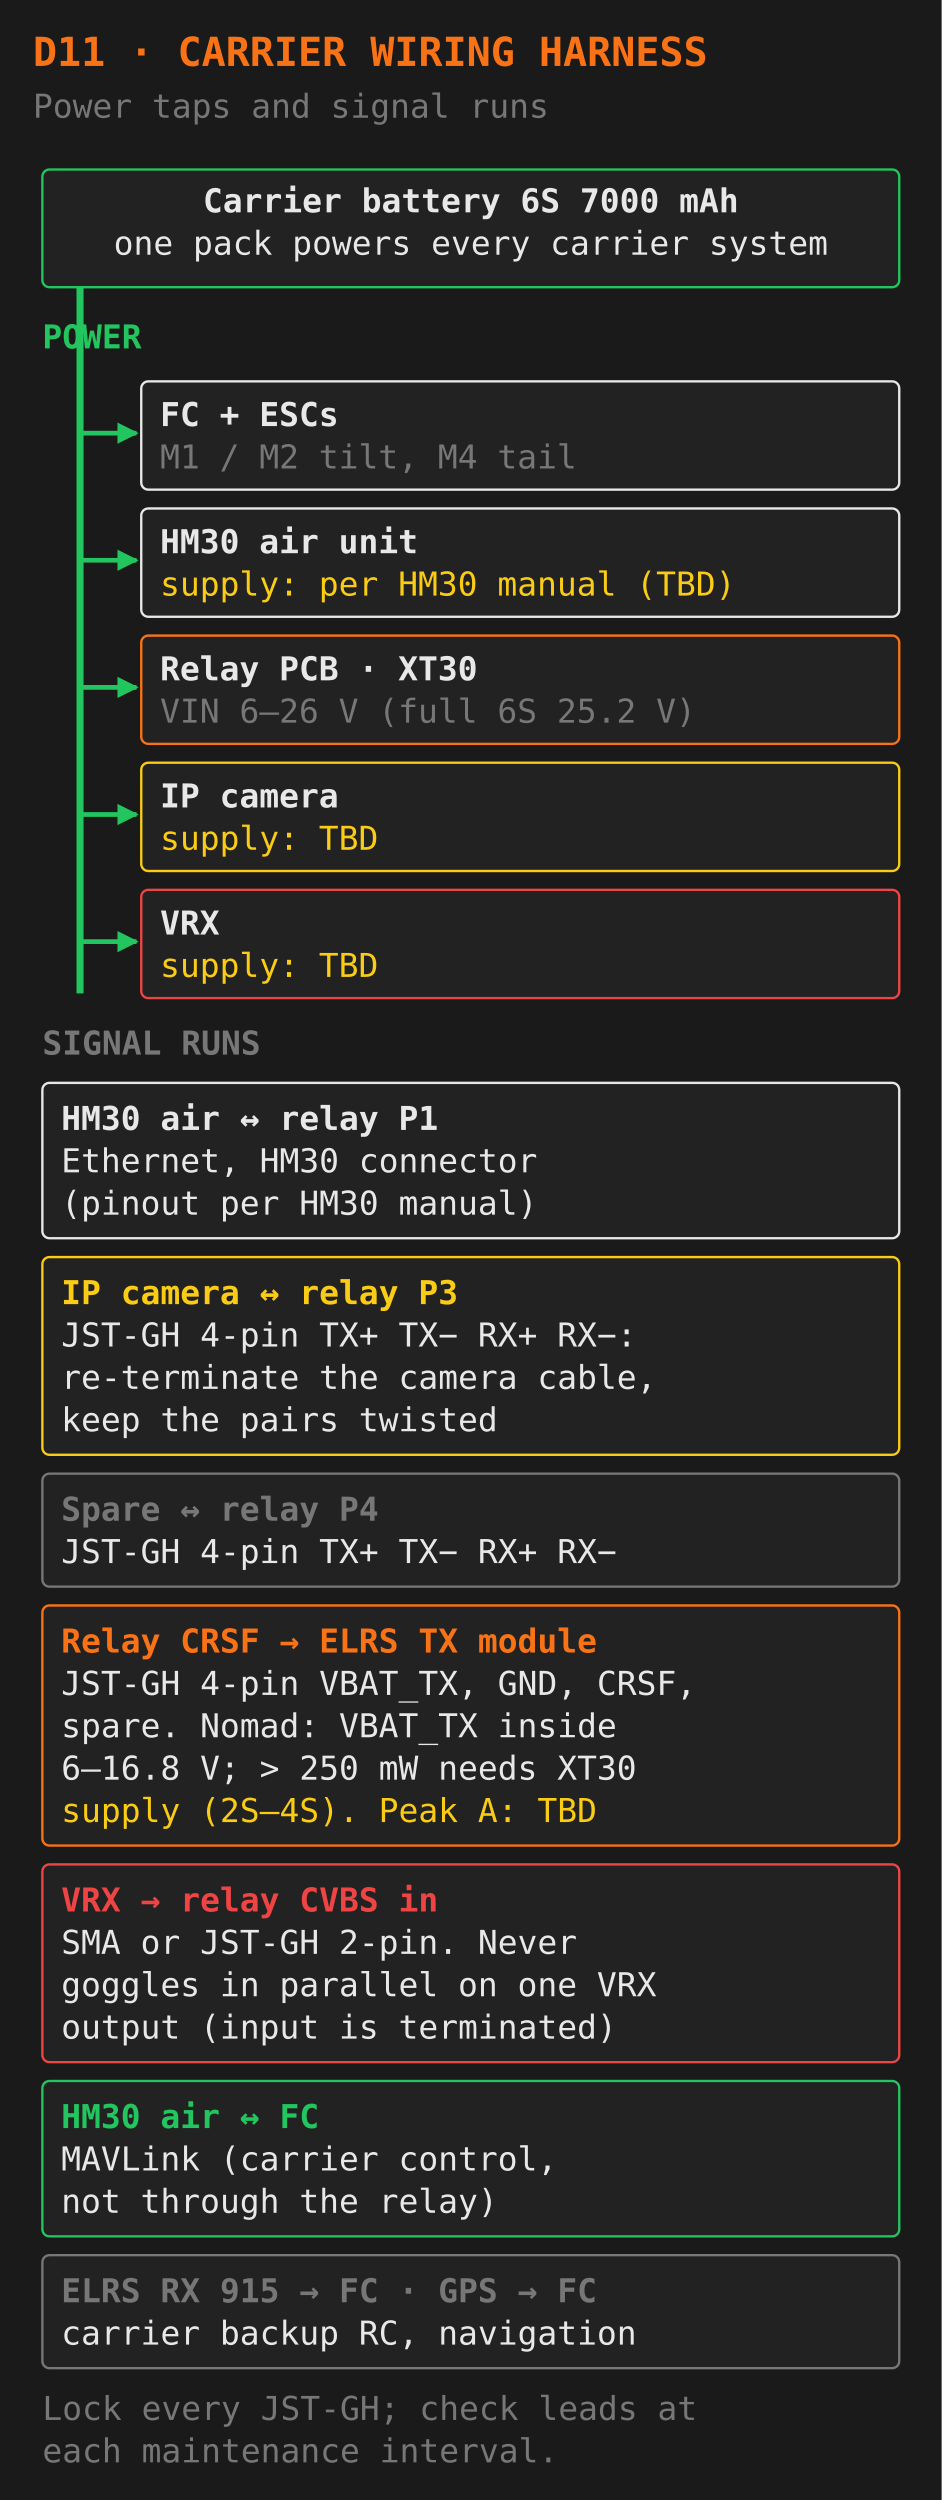
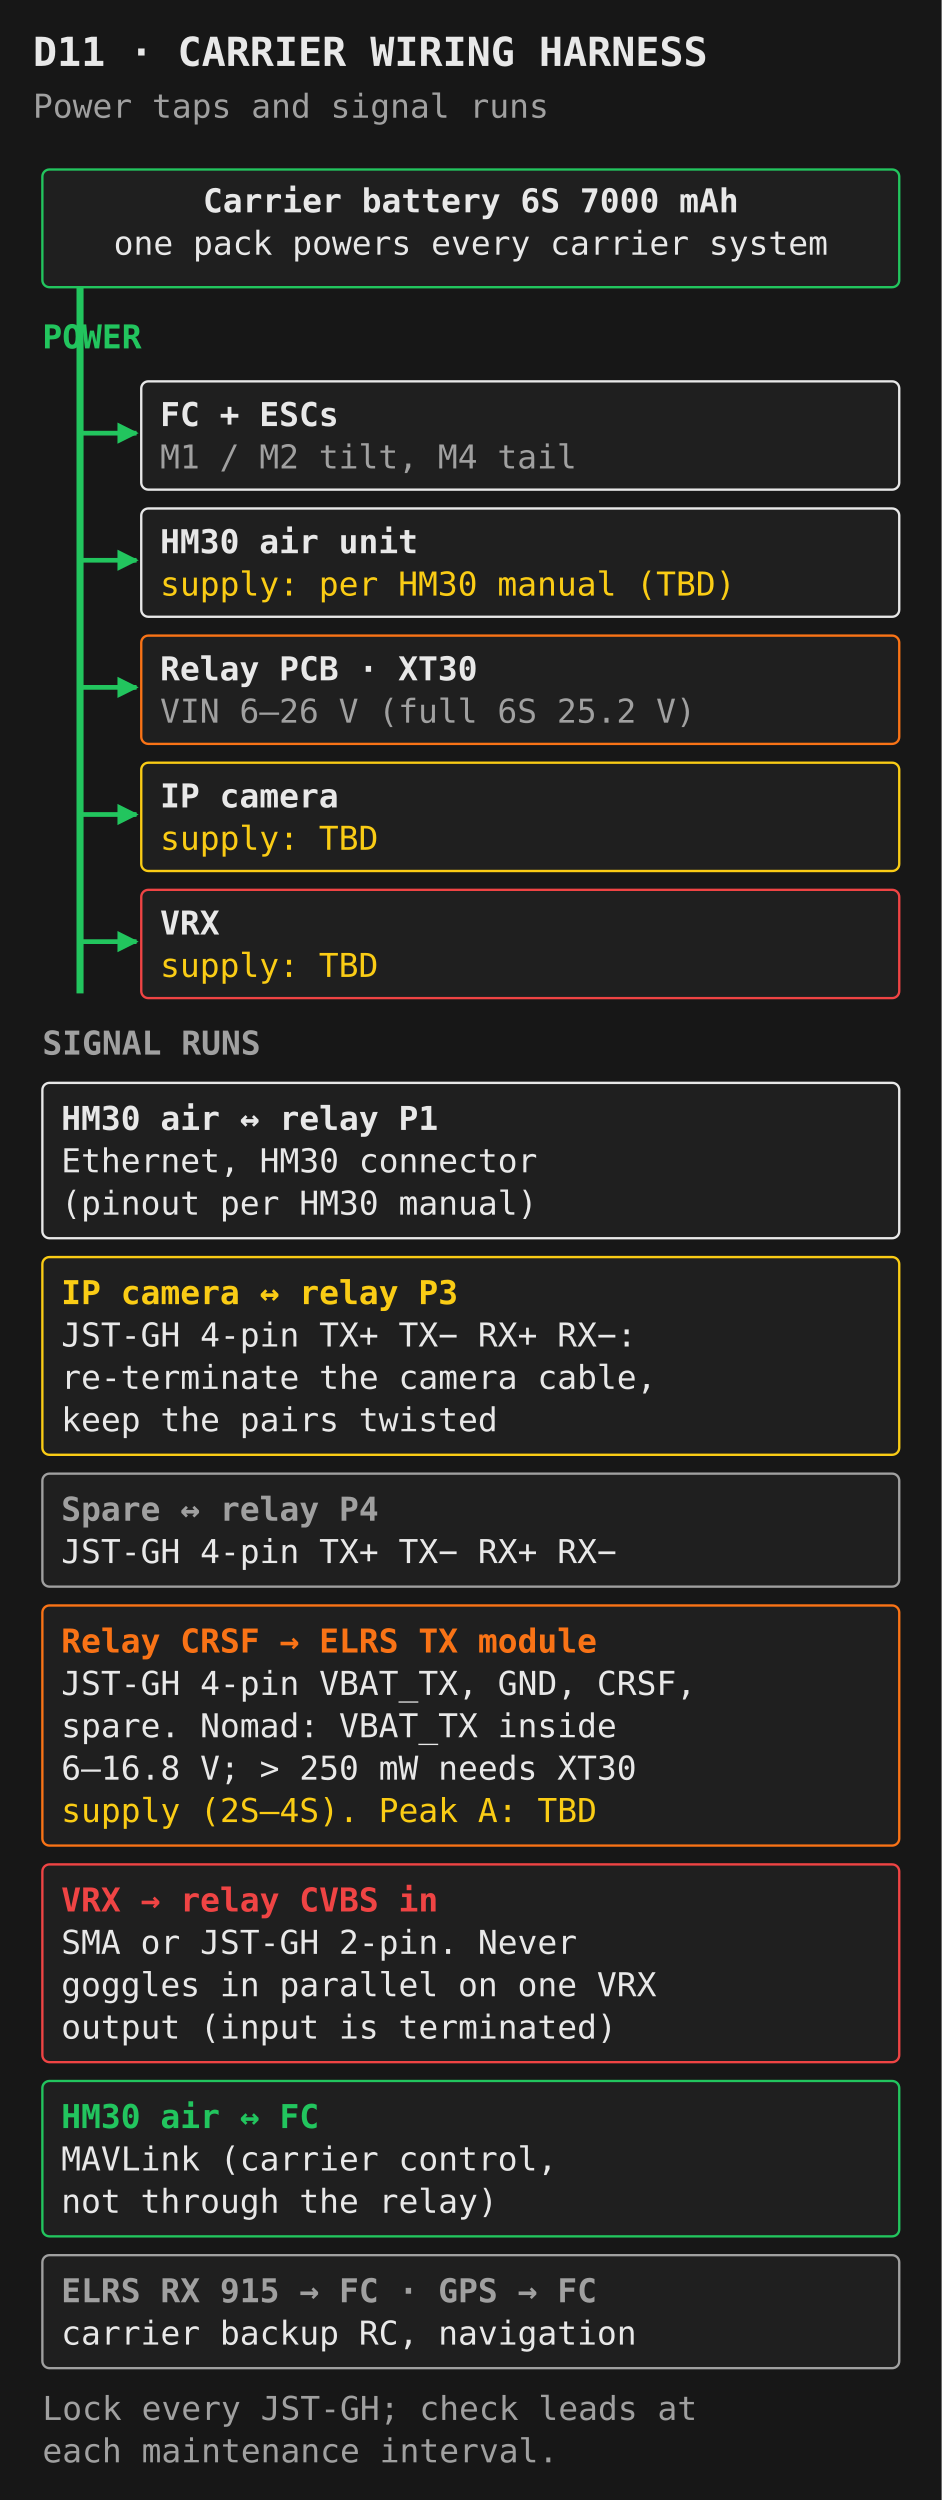
<svg xmlns="http://www.w3.org/2000/svg" viewBox="0 0 400 1062" width="400" height="1062" role="img" aria-labelledby="title desc" font-family="'Share Tech Mono', Consolas, 'DejaVu Sans Mono', Menlo, monospace" font-size="14" fill="#e8e8e8">
  <defs>
    <marker id="ah-bg" viewBox="0 0 10 10" refX="9" refY="5" markerWidth="9" markerHeight="9" markerUnits="userSpaceOnUse" orient="auto-start-reverse">
      <path d="M0,0 L10,5 L0,10 z" fill="#0f0f0f" />
    </marker>
    <marker id="ah-surf" viewBox="0 0 10 10" refX="9" refY="5" markerWidth="9" markerHeight="9" markerUnits="userSpaceOnUse" orient="auto-start-reverse">
-       <path d="M0,0 L10,5 L0,10 z" fill="#1a1a1a" />
+       <path d="M0,0 L10,5 L0,10 z" fill="#171717" />
    </marker>
    <marker id="ah-surf2" viewBox="0 0 10 10" refX="9" refY="5" markerWidth="9" markerHeight="9" markerUnits="userSpaceOnUse" orient="auto-start-reverse">
-       <path d="M0,0 L10,5 L0,10 z" fill="#222222" />
+       <path d="M0,0 L10,5 L0,10 z" fill="#1f1f1f" />
    </marker>
    <marker id="ah-border" viewBox="0 0 10 10" refX="9" refY="5" markerWidth="9" markerHeight="9" markerUnits="userSpaceOnUse" orient="auto-start-reverse">
-       <path d="M0,0 L10,5 L0,10 z" fill="#2a2a2a" />
+       <path d="M0,0 L10,5 L0,10 z" fill="#262626" />
    </marker>
    <marker id="ah-border2" viewBox="0 0 10 10" refX="9" refY="5" markerWidth="9" markerHeight="9" markerUnits="userSpaceOnUse" orient="auto-start-reverse">
      <path d="M0,0 L10,5 L0,10 z" fill="#333333" />
    </marker>
    <marker id="ah-text" viewBox="0 0 10 10" refX="9" refY="5" markerWidth="9" markerHeight="9" markerUnits="userSpaceOnUse" orient="auto-start-reverse">
      <path d="M0,0 L10,5 L0,10 z" fill="#e8e8e8" />
    </marker>
    <marker id="ah-muted" viewBox="0 0 10 10" refX="9" refY="5" markerWidth="9" markerHeight="9" markerUnits="userSpaceOnUse" orient="auto-start-reverse">
-       <path d="M0,0 L10,5 L0,10 z" fill="#777777" />
+       <path d="M0,0 L10,5 L0,10 z" fill="#a0a0a0" />
    </marker>
    <marker id="ah-accent" viewBox="0 0 10 10" refX="9" refY="5" markerWidth="9" markerHeight="9" markerUnits="userSpaceOnUse" orient="auto-start-reverse">
      <path d="M0,0 L10,5 L0,10 z" fill="#f97316" />
    </marker>
    <marker id="ah-amber" viewBox="0 0 10 10" refX="9" refY="5" markerWidth="9" markerHeight="9" markerUnits="userSpaceOnUse" orient="auto-start-reverse">
      <path d="M0,0 L10,5 L0,10 z" fill="#facc15" />
    </marker>
    <marker id="ah-red" viewBox="0 0 10 10" refX="9" refY="5" markerWidth="9" markerHeight="9" markerUnits="userSpaceOnUse" orient="auto-start-reverse">
      <path d="M0,0 L10,5 L0,10 z" fill="#ef4444" />
    </marker>
    <marker id="ah-green" viewBox="0 0 10 10" refX="9" refY="5" markerWidth="9" markerHeight="9" markerUnits="userSpaceOnUse" orient="auto-start-reverse">
      <path d="M0,0 L10,5 L0,10 z" fill="#22c55e" />
    </marker>
    <marker id="ah-dim" viewBox="0 0 10 10" refX="9" refY="5" markerWidth="9" markerHeight="9" markerUnits="userSpaceOnUse" orient="auto-start-reverse">
-       <path d="M0,0 L10,5 L0,10 z" fill="#444444" />
+       <path d="M0,0 L10,5 L0,10 z" fill="#6e6e6e" />
    </marker>
  </defs>
-   <rect width="400" height="1062" fill="#1a1a1a" />
-   <text x="14" y="28" font-size="17" fill="#f97316" font-weight="bold">D11 · CARRIER WIRING HARNESS</text>
-   <text x="14" y="50" fill="#777777">Power taps and signal runs</text>
-   <rect x="18" y="72" width="364" height="50" rx="3" fill="#222222" stroke="#22c55e" />
+   <rect width="400" height="1062" fill="#171717" />
+   <text x="14" y="28" font-size="17" font-weight="bold">D11 · CARRIER WIRING HARNESS</text>
+   <text x="14" y="50" fill="#a0a0a0">Power taps and signal runs</text>
+   <rect x="18" y="72" width="364" height="50" rx="3" fill="#1f1f1f" stroke="#22c55e" />
  <text x="200" y="90.2" text-anchor="middle" font-weight="bold">Carrier battery 6S 7000 mAh</text>
  <text x="200" y="108.2" text-anchor="middle">one pack powers every carrier system</text>
  <text x="18" y="148" fill="#22c55e" font-weight="bold">POWER</text>
  <polyline points="34,122 34,422" fill="none" stroke="#22c55e" stroke-width="3" stroke-linejoin="round" />
  <polyline points="34,184 58,184" fill="none" stroke="#22c55e" stroke-width="2" stroke-linejoin="round" marker-end="url(#ah-green)" />
-   <rect x="60" y="162" width="322" height="46" rx="3" fill="#222222" stroke="#e8e8e8" />
+   <rect x="60" y="162" width="322" height="46" rx="3" fill="#1f1f1f" stroke="#e8e8e8" />
  <text x="68" y="181" font-weight="bold">FC + ESCs</text>
-   <text x="68" y="199" fill="#777777">M1 / M2 tilt, M4 tail</text>
+   <text x="68" y="199" fill="#a0a0a0">M1 / M2 tilt, M4 tail</text>
  <polyline points="34,238 58,238" fill="none" stroke="#22c55e" stroke-width="2" stroke-linejoin="round" marker-end="url(#ah-green)" />
-   <rect x="60" y="216" width="322" height="46" rx="3" fill="#222222" stroke="#e8e8e8" />
+   <rect x="60" y="216" width="322" height="46" rx="3" fill="#1f1f1f" stroke="#e8e8e8" />
  <text x="68" y="235" font-weight="bold">HM30 air unit</text>
  <text x="68" y="253" fill="#facc15">supply: per HM30 manual (TBD)</text>
  <polyline points="34,292 58,292" fill="none" stroke="#22c55e" stroke-width="2" stroke-linejoin="round" marker-end="url(#ah-green)" />
-   <rect x="60" y="270" width="322" height="46" rx="3" fill="#222222" stroke="#f97316" />
+   <rect x="60" y="270" width="322" height="46" rx="3" fill="#1f1f1f" stroke="#f97316" />
  <text x="68" y="289" font-weight="bold">Relay PCB · XT30</text>
-   <text x="68" y="307" fill="#777777">VIN 6–26 V (full 6S 25.2 V)</text>
+   <text x="68" y="307" fill="#a0a0a0">VIN 6–26 V (full 6S 25.2 V)</text>
  <polyline points="34,346 58,346" fill="none" stroke="#22c55e" stroke-width="2" stroke-linejoin="round" marker-end="url(#ah-green)" />
-   <rect x="60" y="324" width="322" height="46" rx="3" fill="#222222" stroke="#facc15" />
+   <rect x="60" y="324" width="322" height="46" rx="3" fill="#1f1f1f" stroke="#facc15" />
  <text x="68" y="343" font-weight="bold">IP camera</text>
  <text x="68" y="361" fill="#facc15">supply: TBD</text>
  <polyline points="34,400 58,400" fill="none" stroke="#22c55e" stroke-width="2" stroke-linejoin="round" marker-end="url(#ah-green)" />
-   <rect x="60" y="378" width="322" height="46" rx="3" fill="#222222" stroke="#ef4444" />
+   <rect x="60" y="378" width="322" height="46" rx="3" fill="#1f1f1f" stroke="#ef4444" />
  <text x="68" y="397" font-weight="bold">VRX</text>
  <text x="68" y="415" fill="#facc15">supply: TBD</text>
-   <text x="18" y="448" fill="#777777" font-weight="bold">SIGNAL RUNS</text>
-   <rect x="18" y="460" width="364" height="66" rx="3" fill="#222222" stroke="#e8e8e8" />
+   <text x="18" y="448" fill="#a0a0a0" font-weight="bold">SIGNAL RUNS</text>
+   <rect x="18" y="460" width="364" height="66" rx="3" fill="#1f1f1f" stroke="#e8e8e8" />
  <text x="26" y="480" font-weight="bold">HM30 air ↔ relay P1</text>
  <text x="26" y="498">Ethernet, HM30 connector</text>
  <text x="26" y="516">(pinout per HM30 manual)</text>
-   <rect x="18" y="534" width="364" height="84" rx="3" fill="#222222" stroke="#facc15" />
+   <rect x="18" y="534" width="364" height="84" rx="3" fill="#1f1f1f" stroke="#facc15" />
  <text x="26" y="554" fill="#facc15" font-weight="bold">IP camera ↔ relay P3</text>
  <text x="26" y="572">JST-GH 4-pin TX+ TX− RX+ RX−:</text>
  <text x="26" y="590">re-terminate the camera cable,</text>
  <text x="26" y="608">keep the pairs twisted</text>
-   <rect x="18" y="626" width="364" height="48" rx="3" fill="#222222" stroke="#777777" />
-   <text x="26" y="646" fill="#777777" font-weight="bold">Spare ↔ relay P4</text>
+   <rect x="18" y="626" width="364" height="48" rx="3" fill="#1f1f1f" stroke="#a0a0a0" />
+   <text x="26" y="646" fill="#a0a0a0" font-weight="bold">Spare ↔ relay P4</text>
  <text x="26" y="664">JST-GH 4-pin TX+ TX− RX+ RX−</text>
-   <rect x="18" y="682" width="364" height="102" rx="3" fill="#222222" stroke="#f97316" />
+   <rect x="18" y="682" width="364" height="102" rx="3" fill="#1f1f1f" stroke="#f97316" />
  <text x="26" y="702" fill="#f97316" font-weight="bold">Relay CRSF → ELRS TX module</text>
  <text x="26" y="720">JST-GH 4-pin VBAT_TX, GND, CRSF,</text>
  <text x="26" y="738">spare. Nomad: VBAT_TX inside</text>
  <text x="26" y="756">6–16.8 V; &gt; 250 mW needs XT30</text>
  <text x="26" y="774" fill="#facc15">supply (2S–4S). Peak A: TBD</text>
-   <rect x="18" y="792" width="364" height="84" rx="3" fill="#222222" stroke="#ef4444" />
+   <rect x="18" y="792" width="364" height="84" rx="3" fill="#1f1f1f" stroke="#ef4444" />
  <text x="26" y="812" fill="#ef4444" font-weight="bold">VRX → relay CVBS in</text>
  <text x="26" y="830">SMA or JST-GH 2-pin. Never</text>
  <text x="26" y="848">goggles in parallel on one VRX</text>
  <text x="26" y="866">output (input is terminated)</text>
-   <rect x="18" y="884" width="364" height="66" rx="3" fill="#222222" stroke="#22c55e" />
+   <rect x="18" y="884" width="364" height="66" rx="3" fill="#1f1f1f" stroke="#22c55e" />
  <text x="26" y="904" fill="#22c55e" font-weight="bold">HM30 air ↔ FC</text>
  <text x="26" y="922">MAVLink (carrier control,</text>
  <text x="26" y="940">not through the relay)</text>
-   <rect x="18" y="958" width="364" height="48" rx="3" fill="#222222" stroke="#777777" />
-   <text x="26" y="978" fill="#777777" font-weight="bold">ELRS RX 915 → FC · GPS → FC</text>
+   <rect x="18" y="958" width="364" height="48" rx="3" fill="#1f1f1f" stroke="#a0a0a0" />
+   <text x="26" y="978" fill="#a0a0a0" font-weight="bold">ELRS RX 915 → FC · GPS → FC</text>
  <text x="26" y="996">carrier backup RC, navigation</text>
-   <text x="18" y="1028" fill="#777777">Lock every JST-GH; check leads at</text>
-   <text x="18" y="1046" fill="#777777">each maintenance interval.</text>
+   <text x="18" y="1028" fill="#a0a0a0">Lock every JST-GH; check leads at</text>
+   <text x="18" y="1046" fill="#a0a0a0">each maintenance interval.</text>
</svg>
